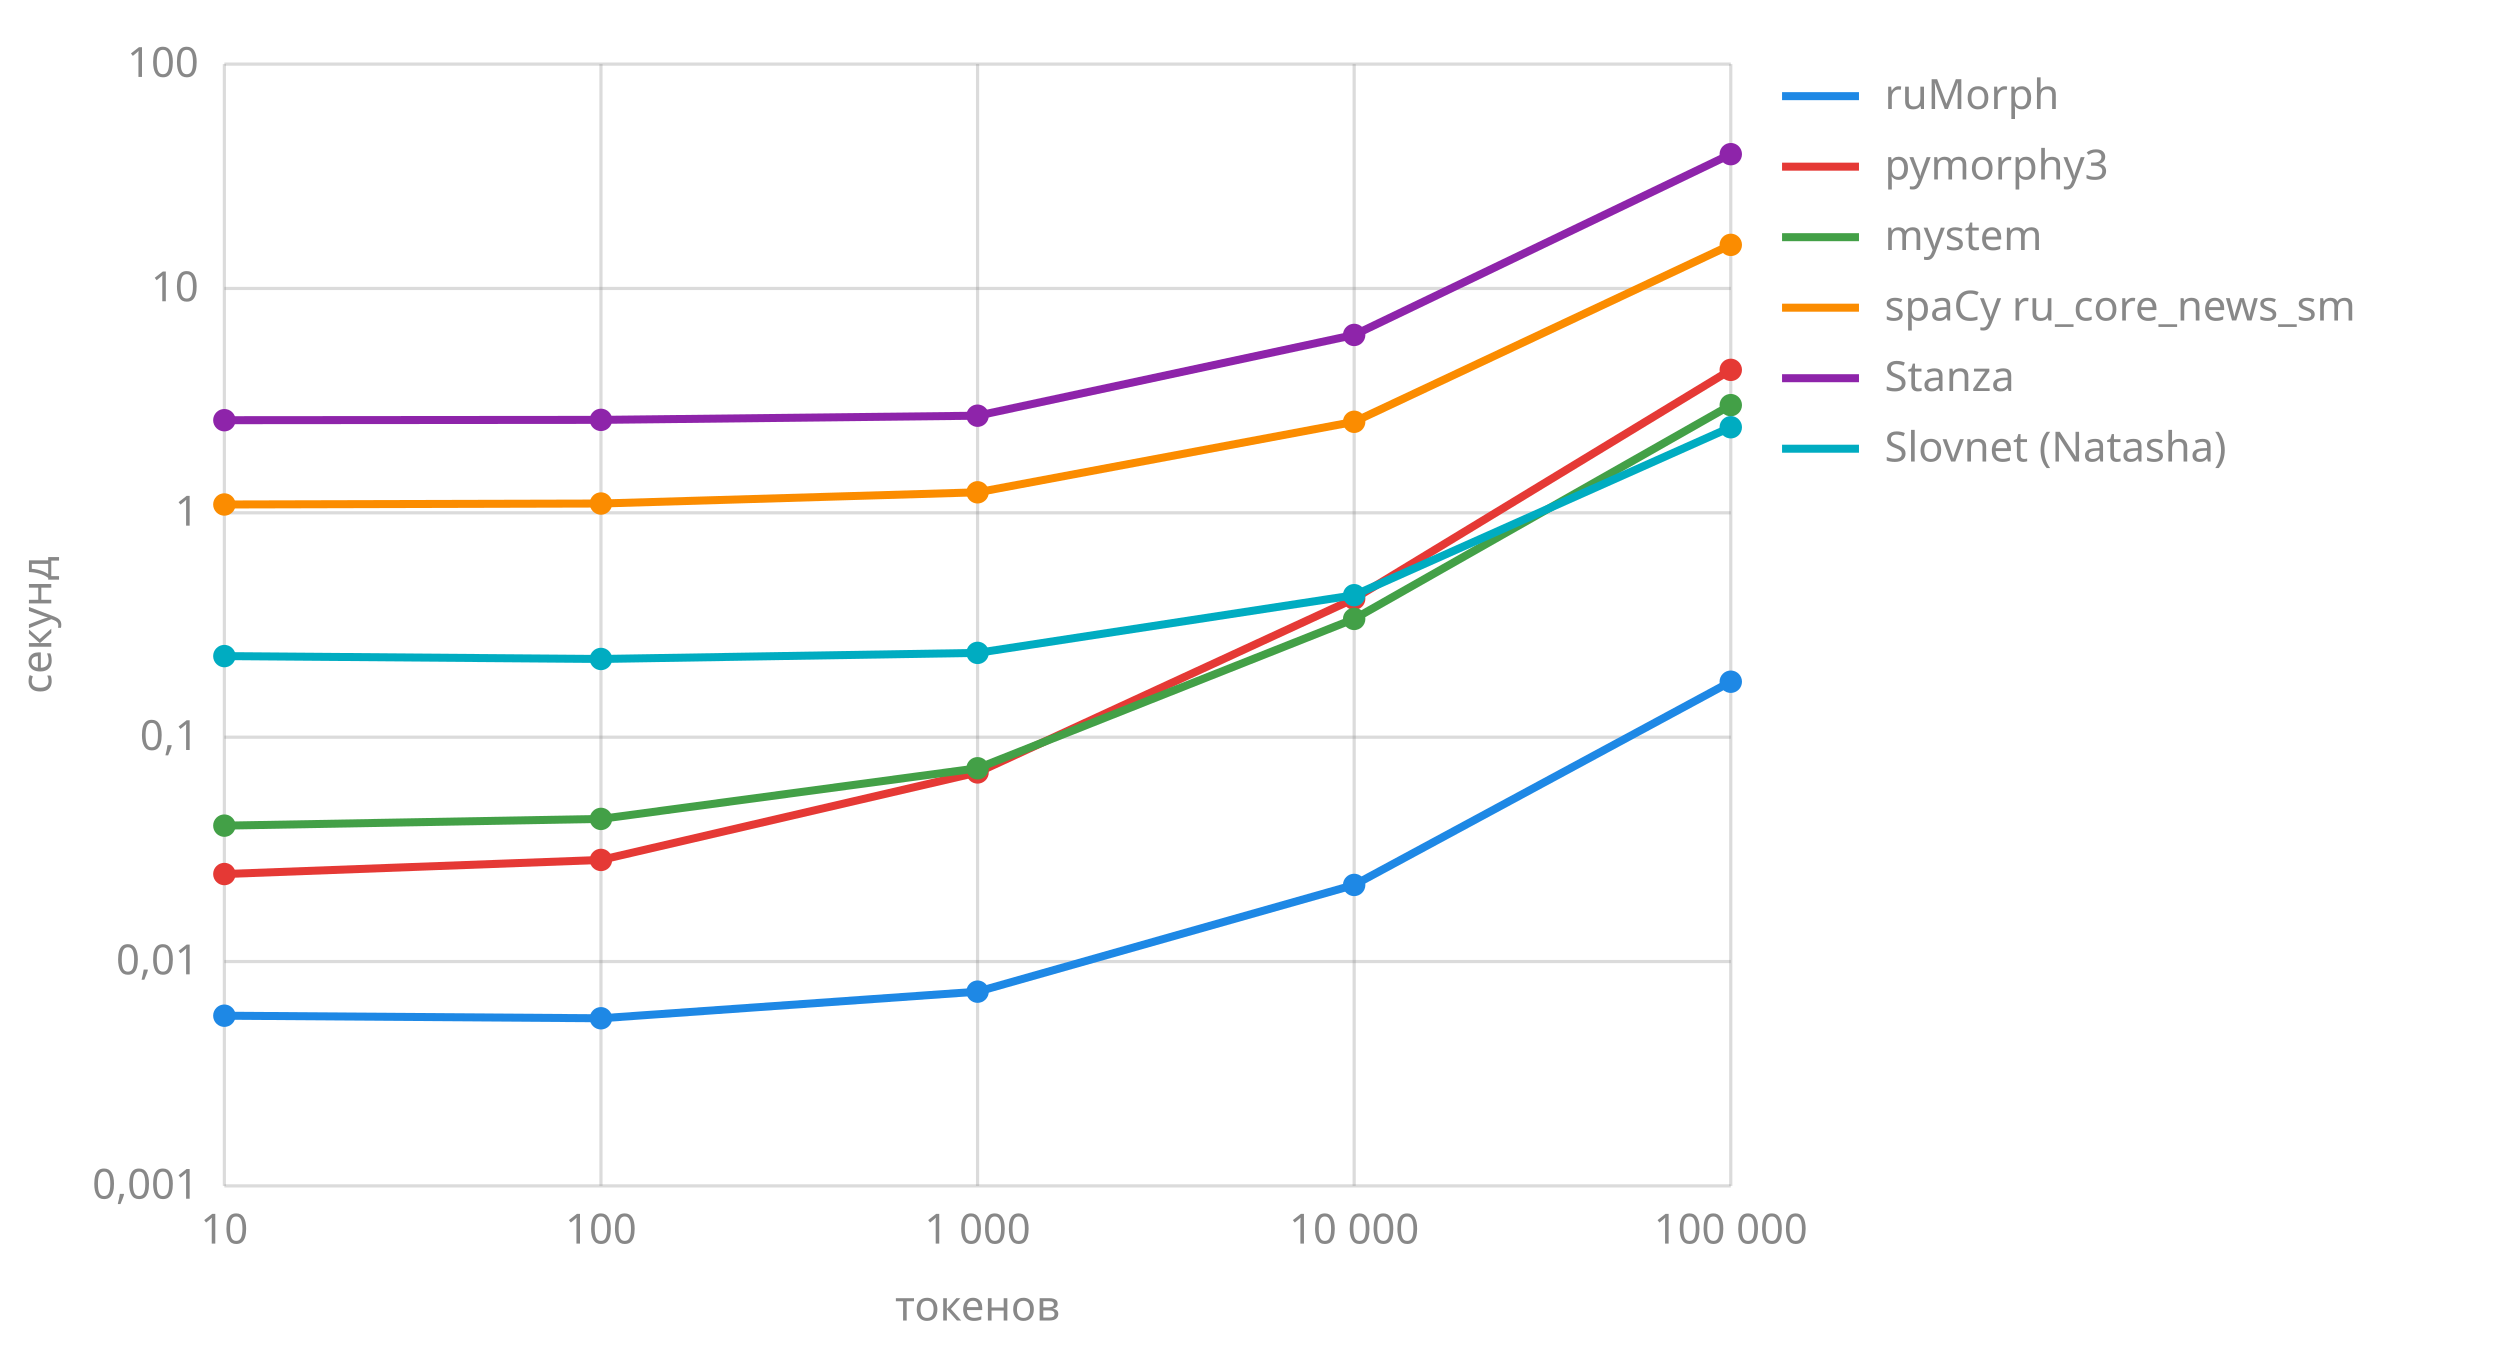
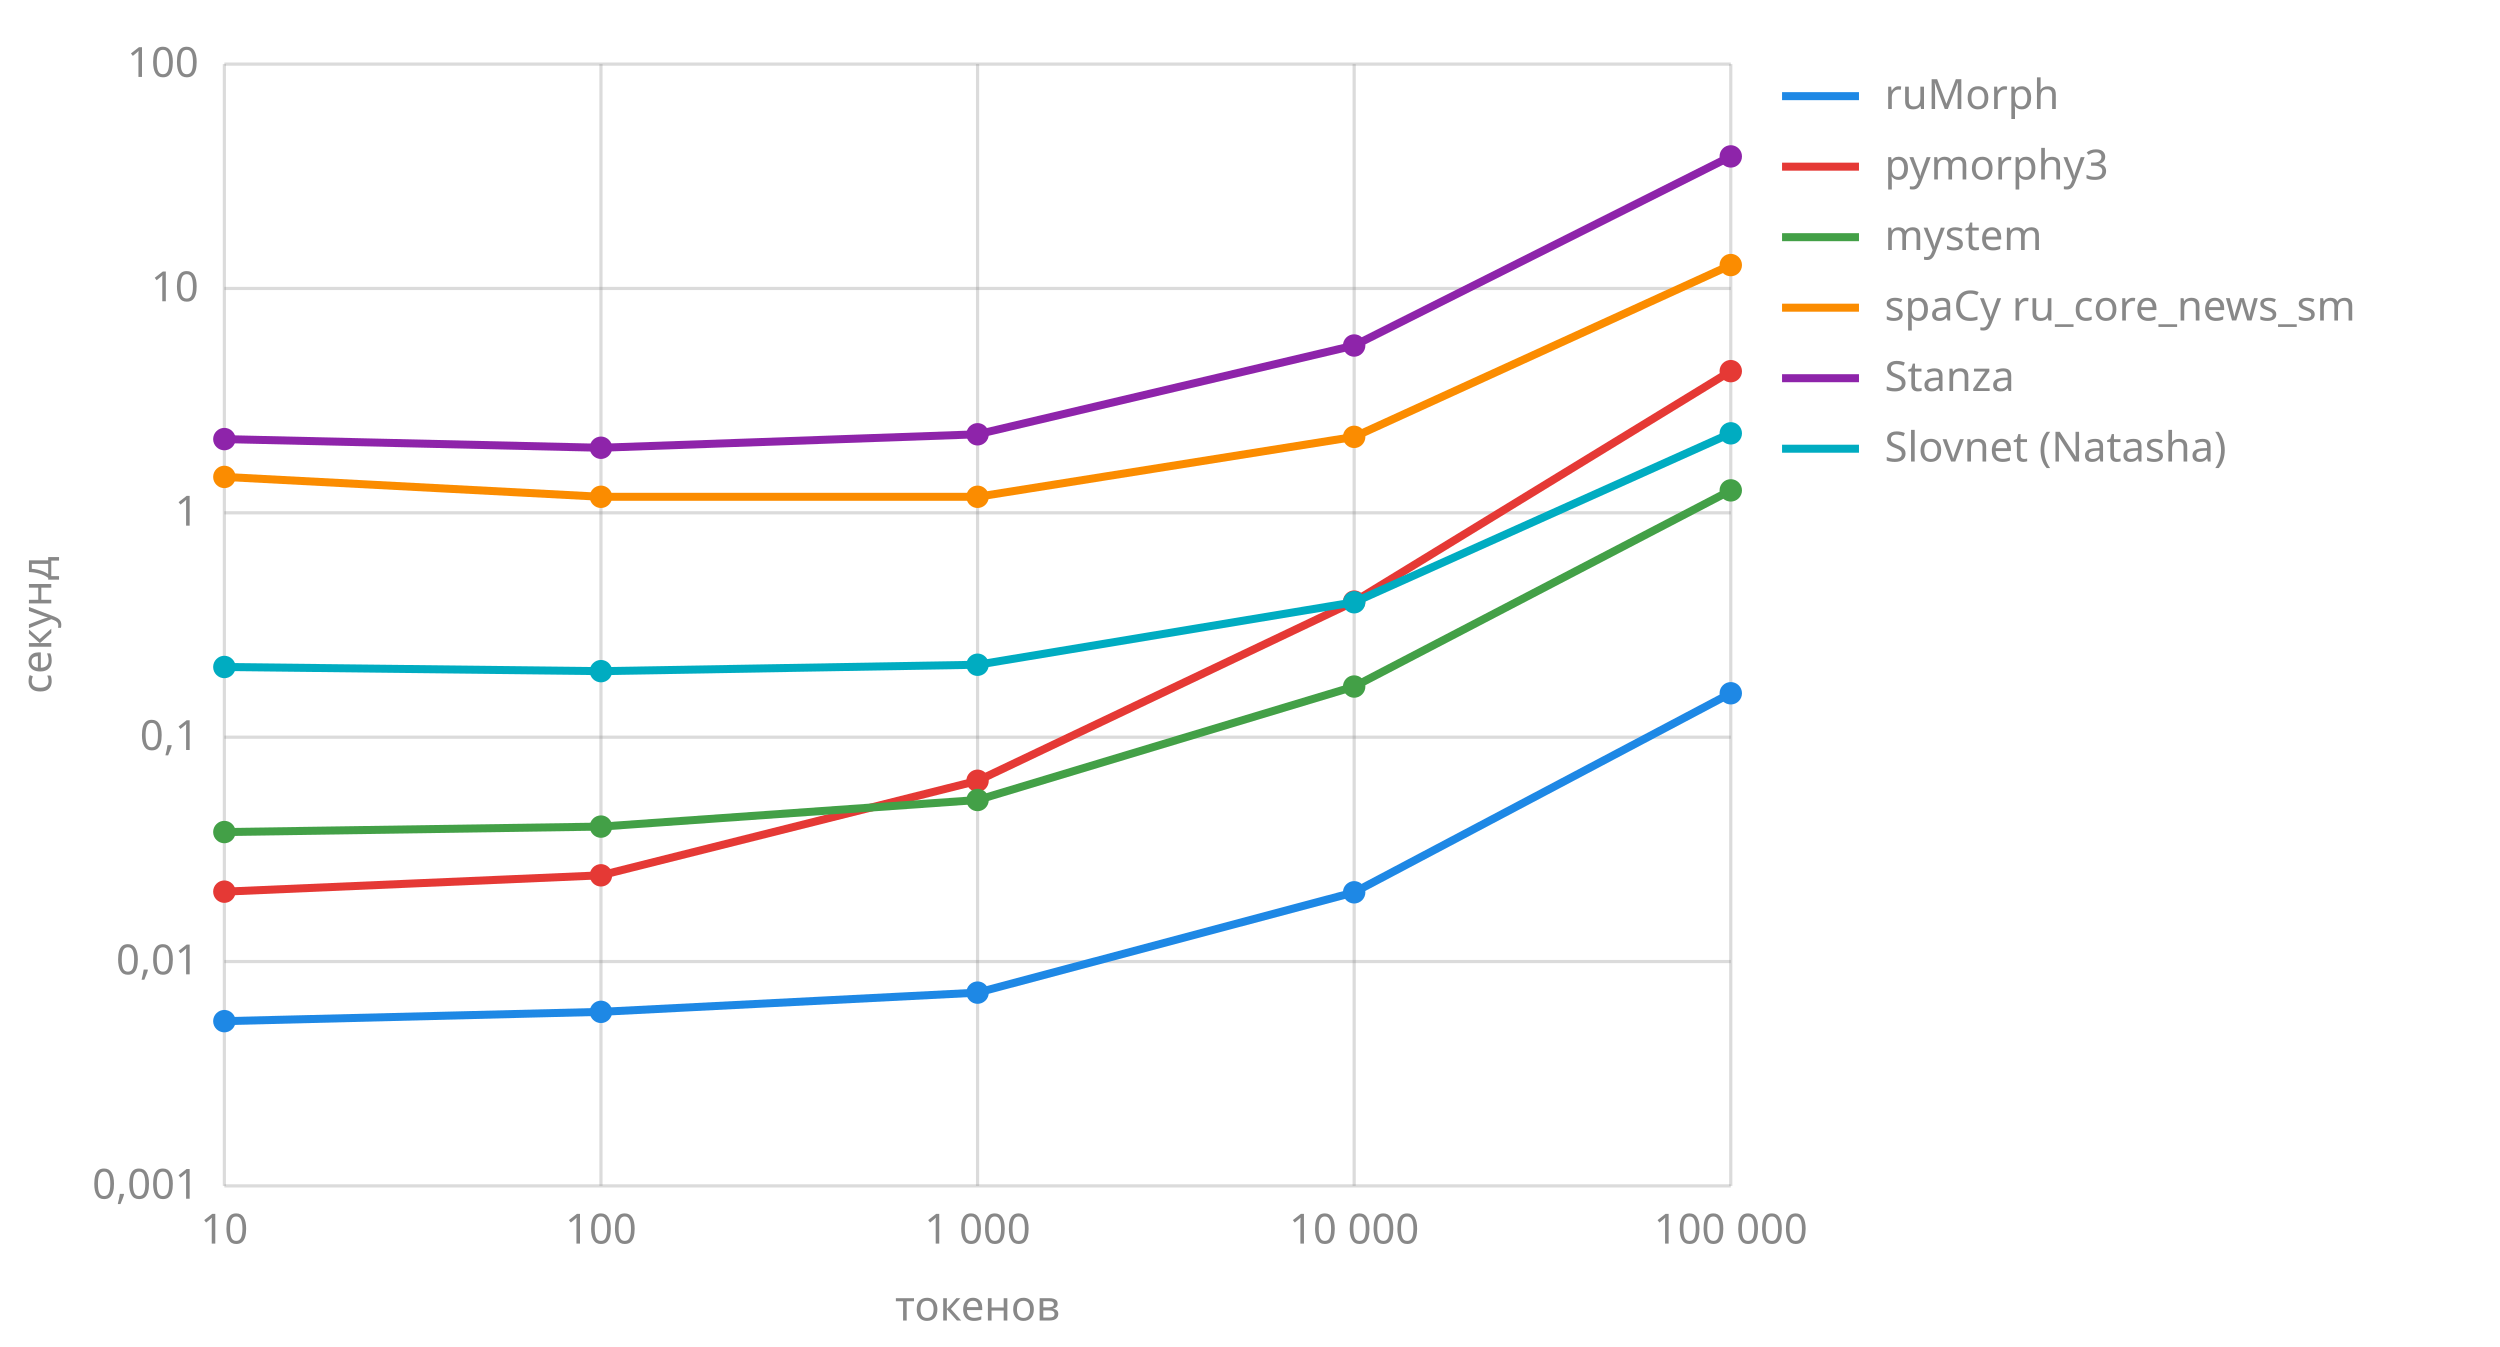
<svg xmlns="http://www.w3.org/2000/svg" viewBox="0 0 780 420" width="780" height="420">
  <line x1="70" y1="370.0" x2="540" y2="370.0" stroke="#888" stroke-opacity="0.3" />
  <text x="62" y="374.0" text-anchor="end" font-family="sans-serif" font-size="13" fill="#888">0,001</text>
  <line x1="70" y1="300.0" x2="540" y2="300.0" stroke="#888" stroke-opacity="0.3" />
  <text x="62" y="304.0" text-anchor="end" font-family="sans-serif" font-size="13" fill="#888">0,01</text>
  <line x1="70" y1="230.0" x2="540" y2="230.0" stroke="#888" stroke-opacity="0.3" />
  <text x="62" y="234.0" text-anchor="end" font-family="sans-serif" font-size="13" fill="#888">0,1</text>
  <line x1="70" y1="160.0" x2="540" y2="160.0" stroke="#888" stroke-opacity="0.3" />
  <text x="62" y="164.0" text-anchor="end" font-family="sans-serif" font-size="13" fill="#888">1</text>
  <line x1="70" y1="90.0" x2="540" y2="90.0" stroke="#888" stroke-opacity="0.3" />
  <text x="62" y="94.0" text-anchor="end" font-family="sans-serif" font-size="13" fill="#888">10</text>
  <line x1="70" y1="20.0" x2="540" y2="20.0" stroke="#888" stroke-opacity="0.3" />
  <text x="62" y="24.0" text-anchor="end" font-family="sans-serif" font-size="13" fill="#888">100</text>
  <line x1="70.0" y1="20" x2="70.0" y2="370" stroke="#888" stroke-opacity="0.3" />
  <text x="70.0" y="388" text-anchor="middle" font-family="sans-serif" font-size="13" fill="#888">10</text>
  <line x1="187.5" y1="20" x2="187.5" y2="370" stroke="#888" stroke-opacity="0.3" />
  <text x="187.5" y="388" text-anchor="middle" font-family="sans-serif" font-size="13" fill="#888">100</text>
  <line x1="305.0" y1="20" x2="305.0" y2="370" stroke="#888" stroke-opacity="0.3" />
  <text x="305.0" y="388" text-anchor="middle" font-family="sans-serif" font-size="13" fill="#888">1 000</text>
  <line x1="422.5" y1="20" x2="422.5" y2="370" stroke="#888" stroke-opacity="0.3" />
  <text x="422.5" y="388" text-anchor="middle" font-family="sans-serif" font-size="13" fill="#888">10 000</text>
  <line x1="540.0" y1="20" x2="540.0" y2="370" stroke="#888" stroke-opacity="0.3" />
  <text x="540.0" y="388" text-anchor="middle" font-family="sans-serif" font-size="13" fill="#888">100 000</text>
  <text x="305.0" y="412" text-anchor="middle" font-family="sans-serif" font-size="13" fill="#888">токенов</text>
  <text x="16" y="195.0" transform="rotate(-90 16 195.0)" text-anchor="middle" font-family="sans-serif" font-size="13" fill="#888">секунд</text>
-   <polyline points="70.0,316.9 187.5,317.7 305.0,309.4 422.5,276.1 540.0,212.7" fill="none" stroke="#1e88e5" stroke-width="2.5" />
-   <circle cx="70.0" cy="316.9" r="3.5" fill="#1e88e5" />
-   <circle cx="187.5" cy="317.7" r="3.5" fill="#1e88e5" />
-   <circle cx="305.0" cy="309.4" r="3.5" fill="#1e88e5" />
-   <circle cx="422.5" cy="276.1" r="3.5" fill="#1e88e5" />
-   <circle cx="540.0" cy="212.7" r="3.5" fill="#1e88e5" />
+   <polyline points="70.0,318.6 187.5,315.7 305.0,309.7 422.5,278.4 540.0,216.3" fill="none" stroke="#1e88e5" stroke-width="2.5" />
+   <circle cx="70.0" cy="318.6" r="3.5" fill="#1e88e5" />
+   <circle cx="187.5" cy="315.7" r="3.5" fill="#1e88e5" />
+   <circle cx="305.0" cy="309.7" r="3.5" fill="#1e88e5" />
+   <circle cx="422.5" cy="278.4" r="3.5" fill="#1e88e5" />
+   <circle cx="540.0" cy="216.3" r="3.5" fill="#1e88e5" />
  <line x1="556" y1="30" x2="580" y2="30" stroke="#1e88e5" stroke-width="2.5" />
  <text x="588" y="34" font-family="sans-serif" font-size="13" fill="#888">ruMorph</text>
-   <polyline points="70.0,272.7 187.5,268.3 305.0,241.0 422.5,186.8 540.0,115.4" fill="none" stroke="#e53935" stroke-width="2.5" />
-   <circle cx="70.0" cy="272.7" r="3.5" fill="#e53935" />
-   <circle cx="187.5" cy="268.3" r="3.5" fill="#e53935" />
-   <circle cx="305.0" cy="241.0" r="3.5" fill="#e53935" />
-   <circle cx="422.5" cy="186.8" r="3.5" fill="#e53935" />
-   <circle cx="540.0" cy="115.4" r="3.5" fill="#e53935" />
+   <polyline points="70.0,278.2 187.5,273.1 305.0,243.6 422.5,187.7 540.0,115.8" fill="none" stroke="#e53935" stroke-width="2.5" />
+   <circle cx="70.0" cy="278.2" r="3.5" fill="#e53935" />
+   <circle cx="187.5" cy="273.1" r="3.5" fill="#e53935" />
+   <circle cx="305.0" cy="243.6" r="3.5" fill="#e53935" />
+   <circle cx="422.5" cy="187.7" r="3.5" fill="#e53935" />
+   <circle cx="540.0" cy="115.8" r="3.5" fill="#e53935" />
  <line x1="556" y1="52" x2="580" y2="52" stroke="#e53935" stroke-width="2.5" />
  <text x="588" y="56" font-family="sans-serif" font-size="13" fill="#888">pymorphy3</text>
-   <polyline points="70.0,257.6 187.5,255.5 305.0,239.7 422.5,193.1 540.0,126.4" fill="none" stroke="#43a047" stroke-width="2.5" />
-   <circle cx="70.0" cy="257.6" r="3.5" fill="#43a047" />
-   <circle cx="187.5" cy="255.5" r="3.5" fill="#43a047" />
-   <circle cx="305.0" cy="239.7" r="3.5" fill="#43a047" />
-   <circle cx="422.5" cy="193.1" r="3.5" fill="#43a047" />
-   <circle cx="540.0" cy="126.4" r="3.5" fill="#43a047" />
+   <polyline points="70.0,259.6 187.5,257.9 305.0,249.6 422.5,214.2 540.0,153.0" fill="none" stroke="#43a047" stroke-width="2.5" />
+   <circle cx="70.0" cy="259.6" r="3.5" fill="#43a047" />
+   <circle cx="187.5" cy="257.9" r="3.5" fill="#43a047" />
+   <circle cx="305.0" cy="249.6" r="3.5" fill="#43a047" />
+   <circle cx="422.5" cy="214.2" r="3.5" fill="#43a047" />
+   <circle cx="540.0" cy="153.0" r="3.5" fill="#43a047" />
  <line x1="556" y1="74" x2="580" y2="74" stroke="#43a047" stroke-width="2.5" />
  <text x="588" y="78" font-family="sans-serif" font-size="13" fill="#888">mystem</text>
-   <polyline points="70.0,157.4 187.5,157.1 305.0,153.6 422.5,131.6 540.0,76.4" fill="none" stroke="#fb8c00" stroke-width="2.5" />
-   <circle cx="70.0" cy="157.4" r="3.5" fill="#fb8c00" />
-   <circle cx="187.5" cy="157.1" r="3.5" fill="#fb8c00" />
-   <circle cx="305.0" cy="153.6" r="3.5" fill="#fb8c00" />
-   <circle cx="422.5" cy="131.6" r="3.5" fill="#fb8c00" />
-   <circle cx="540.0" cy="76.4" r="3.5" fill="#fb8c00" />
+   <polyline points="70.0,148.8 187.5,155.0 305.0,155.0 422.5,136.3 540.0,82.7" fill="none" stroke="#fb8c00" stroke-width="2.5" />
+   <circle cx="70.0" cy="148.8" r="3.5" fill="#fb8c00" />
+   <circle cx="187.5" cy="155.0" r="3.5" fill="#fb8c00" />
+   <circle cx="305.0" cy="155.0" r="3.5" fill="#fb8c00" />
+   <circle cx="422.5" cy="136.3" r="3.5" fill="#fb8c00" />
+   <circle cx="540.0" cy="82.7" r="3.5" fill="#fb8c00" />
  <line x1="556" y1="96" x2="580" y2="96" stroke="#fb8c00" stroke-width="2.5" />
  <text x="588" y="100" font-family="sans-serif" font-size="13" fill="#888">spaCy ru_core_news_sm</text>
-   <polyline points="70.0,131.1 187.5,131.0 305.0,129.7 422.5,104.5 540.0,48.1" fill="none" stroke="#8e24aa" stroke-width="2.5" />
-   <circle cx="70.0" cy="131.1" r="3.5" fill="#8e24aa" />
-   <circle cx="187.5" cy="131.0" r="3.5" fill="#8e24aa" />
-   <circle cx="305.0" cy="129.7" r="3.5" fill="#8e24aa" />
-   <circle cx="422.5" cy="104.5" r="3.5" fill="#8e24aa" />
-   <circle cx="540.0" cy="48.1" r="3.5" fill="#8e24aa" />
+   <polyline points="70.0,137.0 187.5,139.7 305.0,135.5 422.5,107.8 540.0,48.8" fill="none" stroke="#8e24aa" stroke-width="2.5" />
+   <circle cx="70.0" cy="137.0" r="3.5" fill="#8e24aa" />
+   <circle cx="187.5" cy="139.7" r="3.5" fill="#8e24aa" />
+   <circle cx="305.0" cy="135.5" r="3.5" fill="#8e24aa" />
+   <circle cx="422.5" cy="107.8" r="3.5" fill="#8e24aa" />
+   <circle cx="540.0" cy="48.8" r="3.5" fill="#8e24aa" />
  <line x1="556" y1="118" x2="580" y2="118" stroke="#8e24aa" stroke-width="2.5" />
  <text x="588" y="122" font-family="sans-serif" font-size="13" fill="#888">Stanza</text>
-   <polyline points="70.0,204.7 187.5,205.6 305.0,203.7 422.5,185.7 540.0,133.3" fill="none" stroke="#00acc1" stroke-width="2.5" />
-   <circle cx="70.0" cy="204.7" r="3.5" fill="#00acc1" />
-   <circle cx="187.5" cy="205.6" r="3.5" fill="#00acc1" />
-   <circle cx="305.0" cy="203.7" r="3.5" fill="#00acc1" />
-   <circle cx="422.5" cy="185.7" r="3.5" fill="#00acc1" />
-   <circle cx="540.0" cy="133.3" r="3.5" fill="#00acc1" />
+   <polyline points="70.0,208.1 187.5,209.4 305.0,207.4 422.5,187.9 540.0,135.2" fill="none" stroke="#00acc1" stroke-width="2.5" />
+   <circle cx="70.0" cy="208.1" r="3.5" fill="#00acc1" />
+   <circle cx="187.5" cy="209.4" r="3.5" fill="#00acc1" />
+   <circle cx="305.0" cy="207.4" r="3.5" fill="#00acc1" />
+   <circle cx="422.5" cy="187.9" r="3.5" fill="#00acc1" />
+   <circle cx="540.0" cy="135.2" r="3.5" fill="#00acc1" />
  <line x1="556" y1="140" x2="580" y2="140" stroke="#00acc1" stroke-width="2.5" />
  <text x="588" y="144" font-family="sans-serif" font-size="13" fill="#888">Slovnet (Natasha)</text>
</svg>
